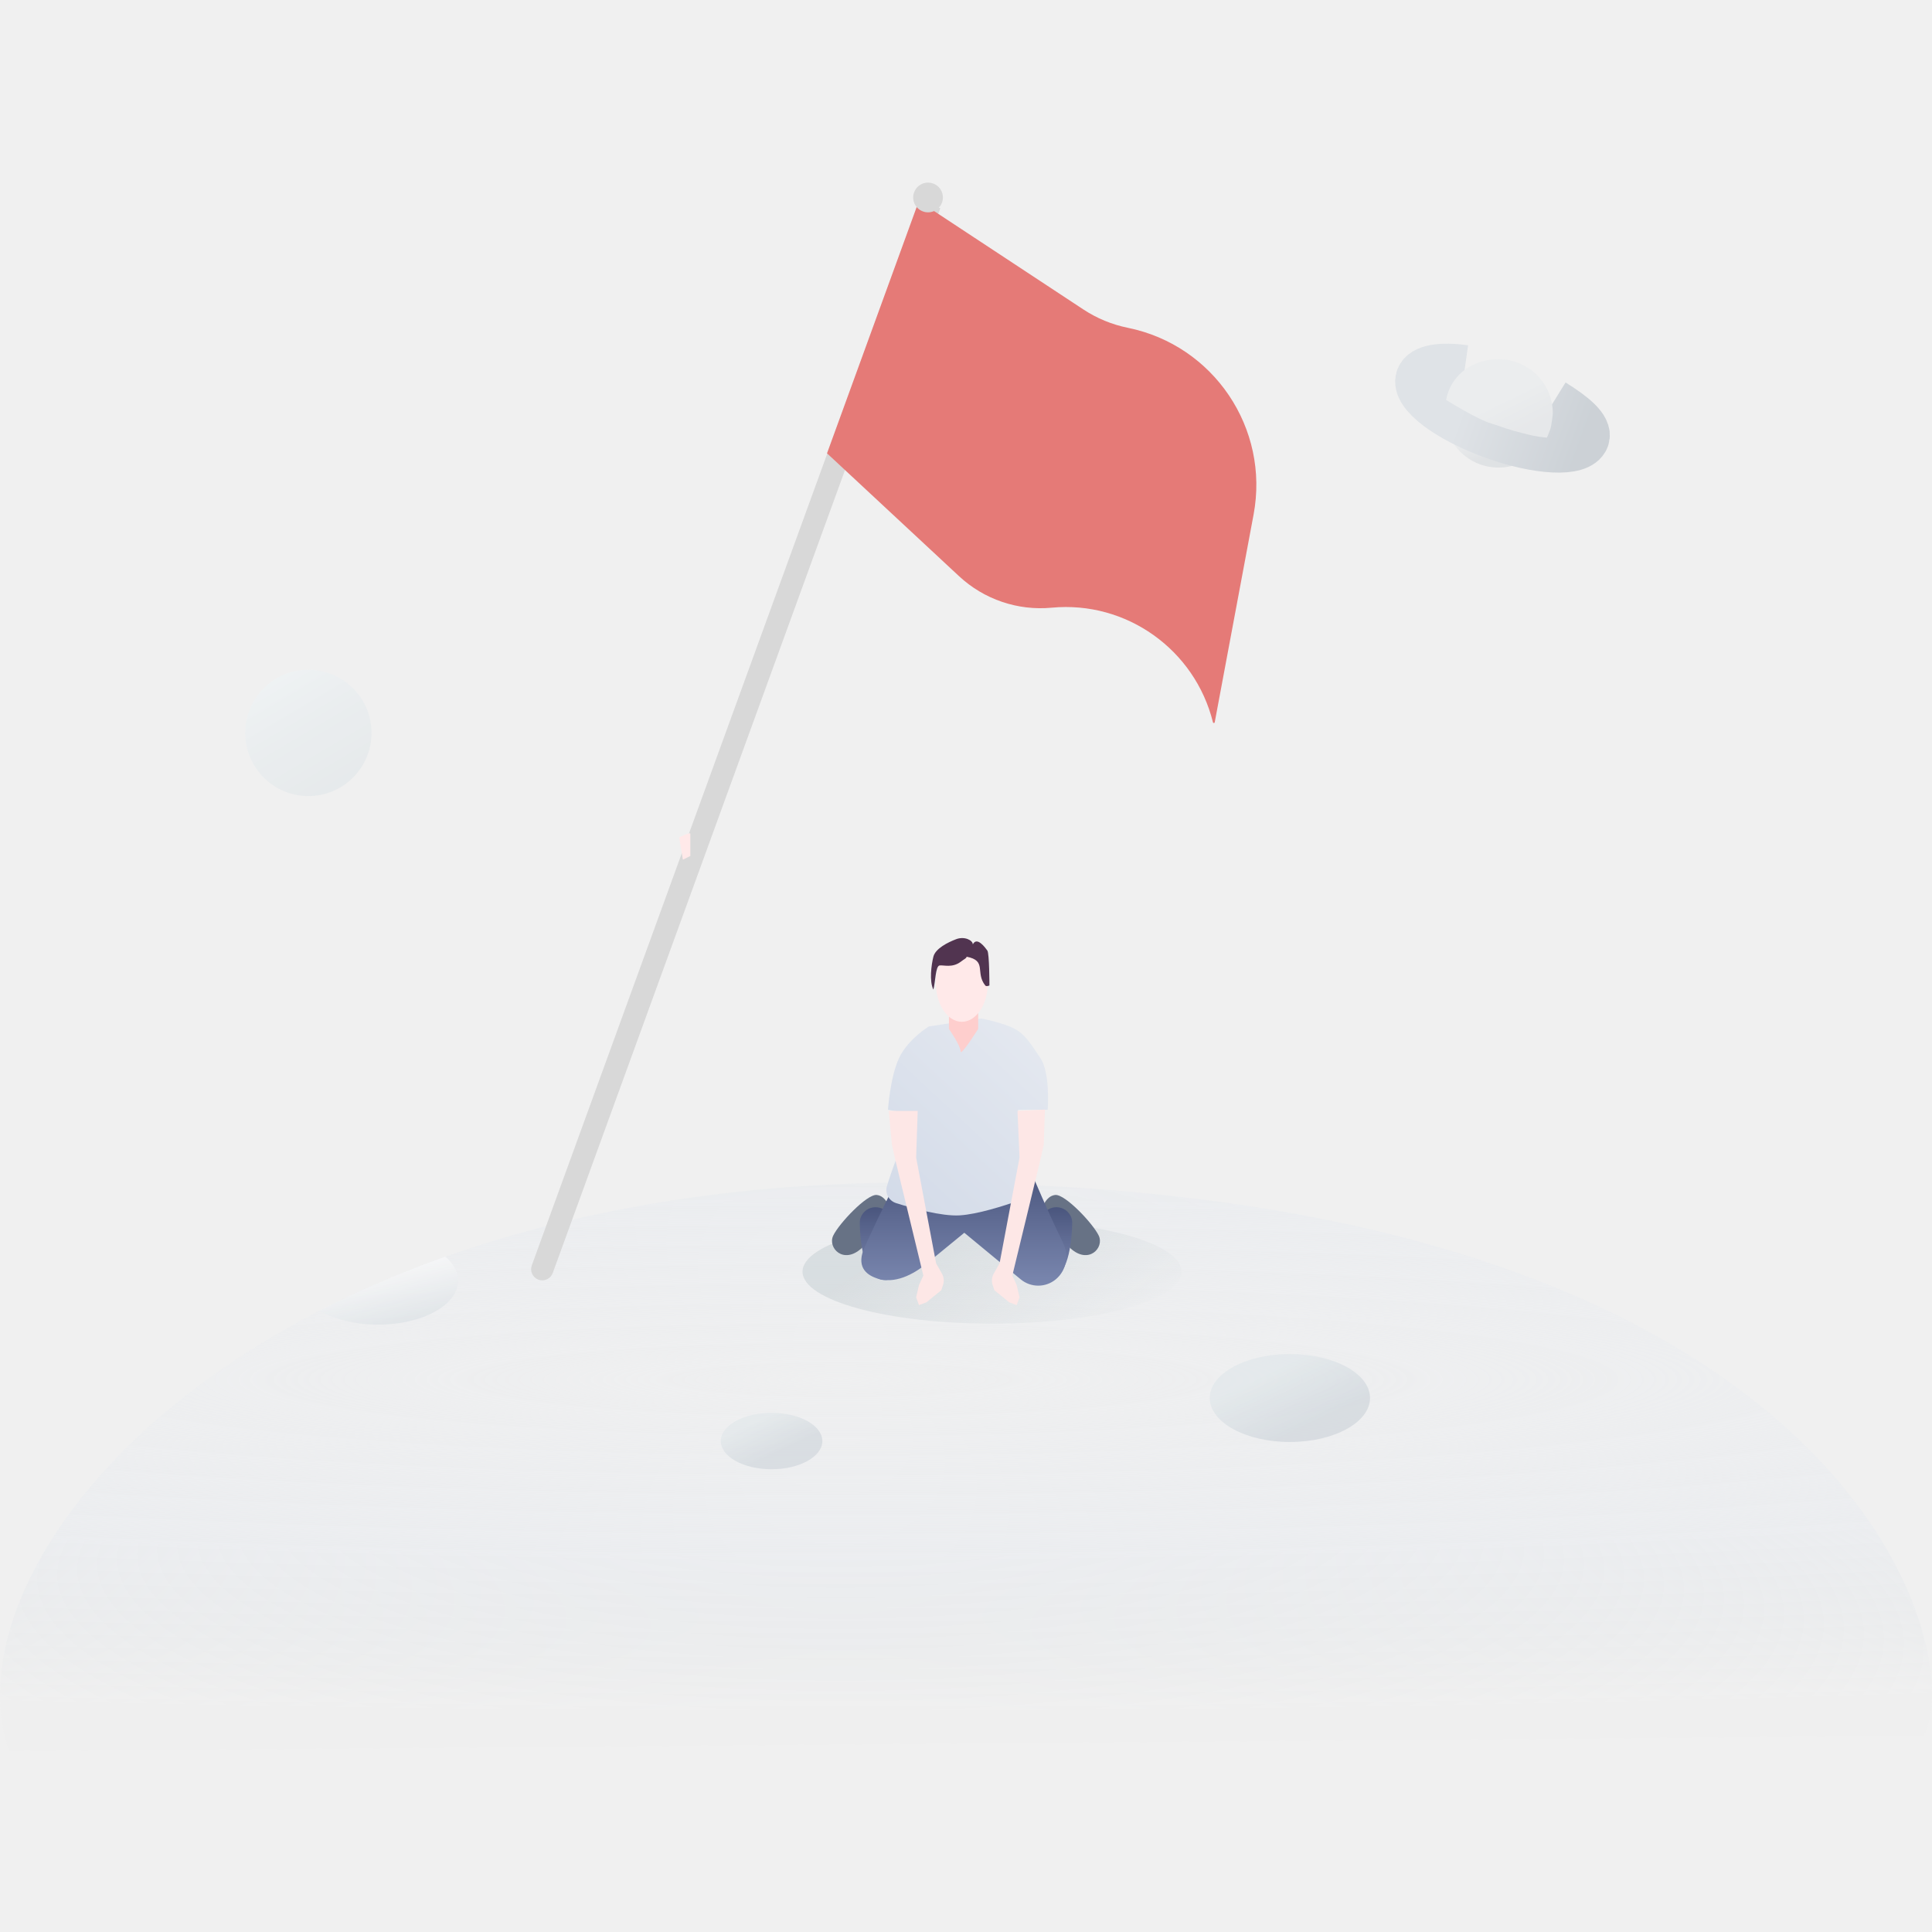
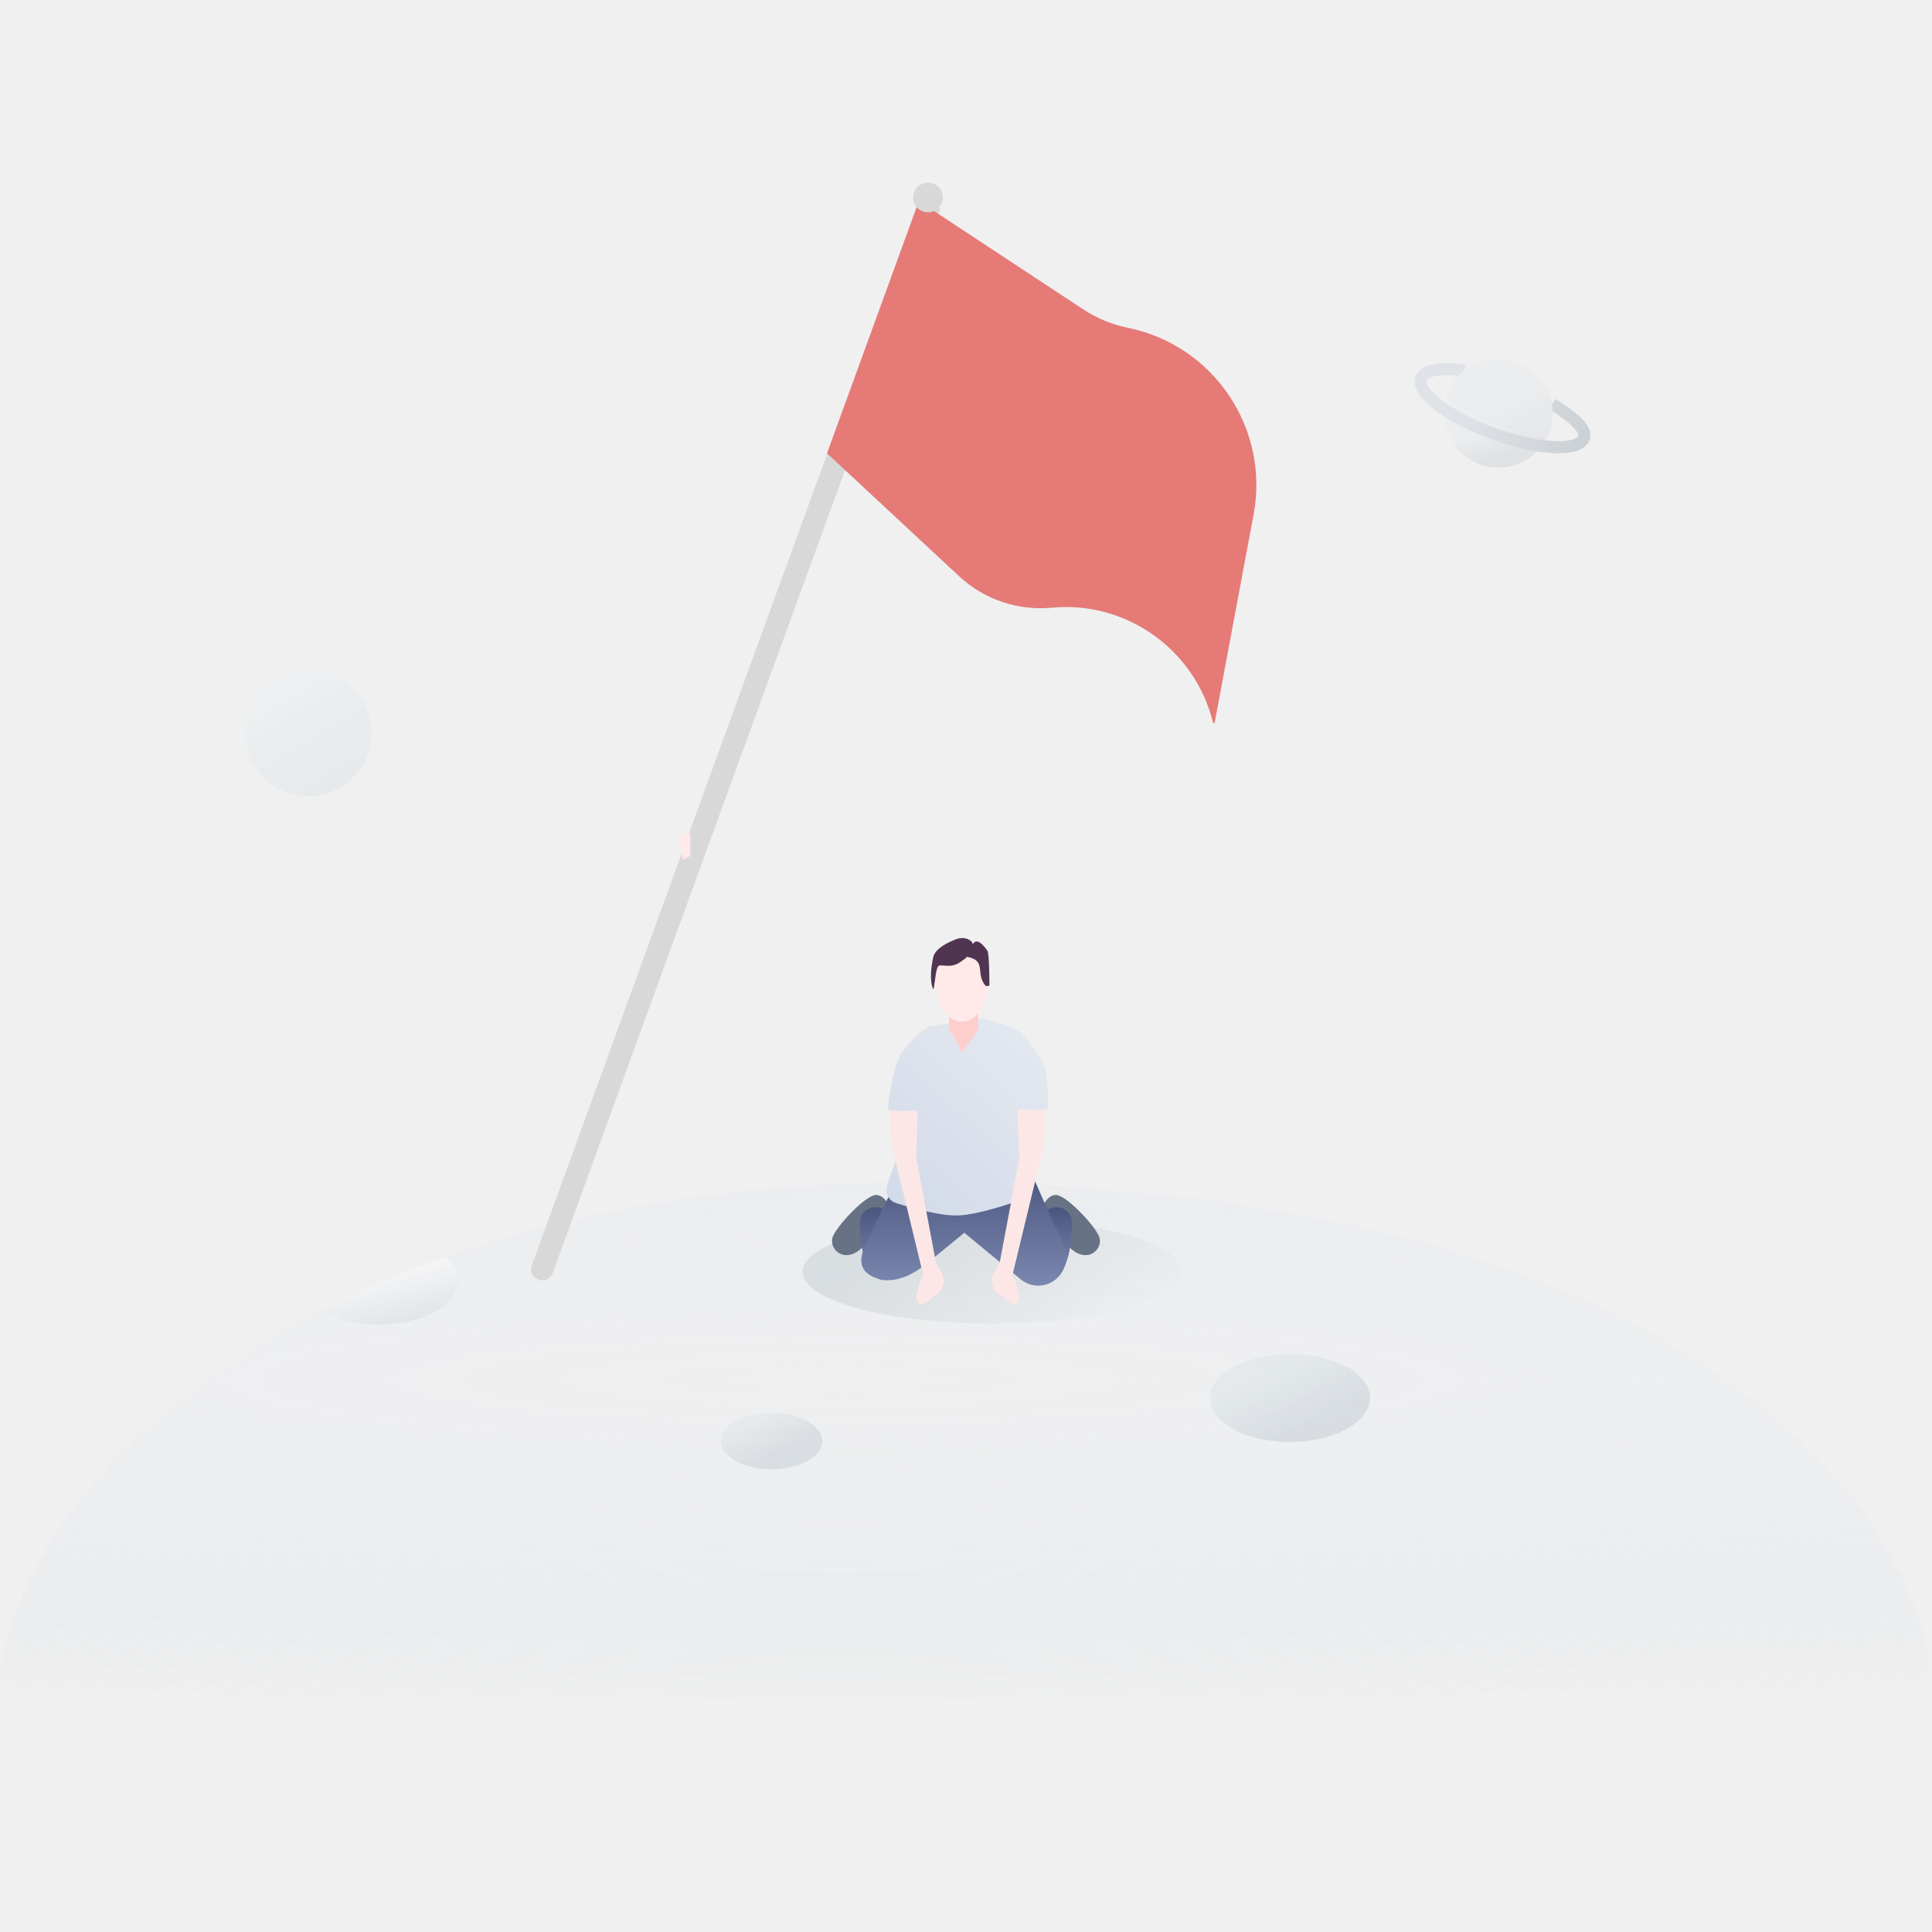
<svg xmlns="http://www.w3.org/2000/svg" width="160" height="160" viewBox="0 0 160 160" fill="none">
  <path d="M159.334 143.75C163.193 136.113 152.164 97.929 75.692 97.929C20.495 97.929 -4.84 129.183 0.761 145.023" fill="url(#paint0_radial_949_4509)" />
  <mask id="mask0_949_4509" style="mask-type:luminance" maskUnits="userSpaceOnUse" x="0" y="97" width="160" height="49">
    <path d="M159.334 143.75C163.193 136.113 152.164 97.929 75.692 97.929C20.495 97.929 -4.84 129.183 0.761 145.023" fill="white" />
  </mask>
  <g mask="url(#mask0_949_4509)">
    <ellipse opacity="0.672" cx="63.898" cy="119.342" rx="4.206" ry="2.336" fill="url(#paint1_linear_949_4509)" />
    <ellipse opacity="0.73" cx="106.823" cy="115.776" rx="6.636" ry="3.644" fill="url(#paint2_linear_949_4509)" />
    <ellipse opacity="0.73" cx="31.308" cy="106.058" rx="6.636" ry="3.644" fill="url(#paint3_linear_949_4509)" />
  </g>
  <g opacity="0.321">
    <ellipse cx="124.1" cy="34.237" rx="4.486" ry="4.485" fill="url(#paint4_linear_949_4509)" />
-     <path d="M121.286 30.68C119.361 30.409 117.954 30.622 117.69 31.348C117.266 32.511 119.942 34.554 123.667 35.909C127.392 37.265 130.755 37.42 131.179 36.257C131.446 35.524 130.224 34.5 128.547 33.462" stroke="url(#paint5_linear_949_4509)" stroke-width="4.206" />
+     <path d="M121.286 30.68C119.361 30.409 117.954 30.622 117.69 31.348C117.266 32.511 119.942 34.554 123.667 35.909C127.392 37.265 130.755 37.42 131.179 36.257C131.446 35.524 130.224 34.5 128.547 33.462" stroke="url(#paint5_linear_949_4509)" strokeWidth="4.206" />
    <path d="M128.596 34.237C128.596 31.76 126.587 29.752 124.11 29.752C121.632 29.752 120.08 31.336 119.76 33.121C119.76 33.121 122.339 34.736 123.53 35.083C123.909 35.193 124.286 35.337 124.669 35.464C125.098 35.607 125.535 35.732 125.977 35.841C126.279 35.916 126.693 36.031 127.08 36.103C127.591 36.198 128.048 36.24 128.084 36.24C128.147 36.24 128.216 35.958 128.359 35.629C128.502 35.301 128.596 34.237 128.596 34.237Z" fill="url(#paint6_linear_949_4509)" />
  </g>
  <circle opacity="0.418" cx="25.538" cy="60.698" r="5.231" fill="url(#paint7_linear_949_4509)" />
  <ellipse opacity="0.5" cx="82.154" cy="105.313" rx="15.692" ry="4.308" fill="url(#paint8_linear_949_4509)" />
  <path d="M76.138 16.607L77.873 17.239L45.776 105.425C45.601 105.904 45.072 106.151 44.593 105.977C44.114 105.803 43.867 105.273 44.041 104.794L76.138 16.607Z" fill="#D8D8D8" />
  <path d="M76.095 16.65L89.718 25.626C90.837 26.364 92.088 26.88 93.403 27.147C100.515 28.592 105.152 35.477 103.817 42.611L100.599 59.816C100.584 59.895 100.471 59.898 100.452 59.819C98.959 53.797 93.278 49.743 87.101 50.326C84.287 50.592 81.494 49.642 79.424 47.717L68.491 37.541L76.095 16.65Z" fill="#E57A77" />
  <circle cx="76.857" cy="16.354" r="1.231" transform="rotate(20 76.8572 16.3539)" fill="#D8D8D8" />
  <path d="M56.247 69.351C56.247 69.351 57.17 68.889 57.17 69.043C57.17 69.197 57.17 70.889 57.17 70.889L56.555 71.197L56.247 69.351Z" fill="#FFE9E9" />
  <path d="M73.729 100.166C73.729 100.166 73.419 99.035 72.602 98.961C71.785 98.888 69.485 101.321 69.004 102.326C68.523 103.331 69.837 104.739 71.336 103.386C72.836 102.032 73.729 100.166 73.729 100.166Z" fill="#677285" />
  <path d="M74.691 103.469L73.753 100.852C73.375 99.798 71.939 99.664 71.373 100.629C71.26 100.822 71.197 101.038 71.201 101.262C71.216 102.32 71.389 105.522 72.889 105.953C74.691 106.472 74.691 103.469 74.691 103.469Z" fill="url(#paint9_linear_949_4509)" />
  <path d="M86.267 100.166C86.267 100.166 86.577 99.035 87.394 98.961C88.21 98.888 90.511 101.321 90.992 102.326C91.472 103.331 90.159 104.739 88.659 103.386C87.16 102.032 86.267 100.166 86.267 100.166Z" fill="#677285" />
  <path d="M85.306 103.468L86.244 100.851C86.622 99.797 88.058 99.663 88.624 100.628C88.737 100.821 88.8 101.037 88.796 101.261C88.781 102.319 88.608 105.521 87.108 105.952C85.306 106.471 85.306 103.468 85.306 103.468Z" fill="url(#paint10_linear_949_4509)" />
  <path d="M74.955 95.609C74.955 95.609 74.44 96.62 74.44 97.331C73.926 98.483 73.078 100.034 71.61 103.269C70.904 104.823 71.648 105.54 72.612 105.865C74.073 106.359 75.594 105.588 76.787 104.61L79.859 102.092L84.532 105.951C85.38 106.651 86.606 106.646 87.448 105.939C88.314 105.213 88.541 103.947 88.041 102.933C87.481 101.793 86.648 100.007 85.506 97.331C85.506 96.627 85.057 95.953 85.057 95.953L74.955 95.609Z" fill="url(#paint11_linear_949_4509)" />
  <path d="M86.154 87.61C86.994 88.836 86.77 91.902 86.77 91.902H84.308L85.22 98.032C85.31 98.634 84.972 99.218 84.397 99.42C83.141 99.862 80.947 100.565 79.471 100.652C77.99 100.74 75.598 100.074 74.227 99.642C73.614 99.449 73.27 98.829 73.457 98.214C73.798 97.087 74.511 95.037 75.927 91.902C76.44 92.503 73.539 91.902 73.539 91.902C73.539 91.902 73.72 89.172 74.462 87.61C75.204 86.048 76.924 85.005 76.924 85.005L81.272 84.345C81.272 84.345 83.077 84.697 84.001 85.189C84.924 85.681 85.315 86.384 86.154 87.61Z" fill="url(#paint12_linear_949_4509)" />
  <path d="M86.536 91.89L86.438 94.806L86.108 96.265L83.836 105.639L84.198 106.421L84.432 107.436L84.198 108.082L83.583 107.853L82.352 106.852L82.206 106.414C82.103 106.105 82.135 105.767 82.295 105.483L82.781 104.619L84.432 95.868L84.266 92L86.536 91.89Z" fill="#FDE7E6" />
  <path d="M73.6 92.001L73.866 94.806L74.197 96.266L76.469 105.639L76.106 106.421L75.872 107.436L76.106 108.083L76.722 107.853L77.953 106.852L78.099 106.414C78.201 106.105 78.169 105.767 78.009 105.483L77.523 104.619L75.872 95.868L76 92.001L73.6 92.001Z" fill="#FDE7E6" />
  <path fill-rule="evenodd" clip-rule="evenodd" d="M81.008 81.959H78.585V85.207H81.008V81.959ZM79.554 87.066C79.554 86.605 78.585 85.207 78.585 85.207H81.008C81.008 85.207 79.554 87.528 79.554 87.066Z" fill="#FECECD" />
  <ellipse cx="79.656" cy="81.421" rx="2.149" ry="3.2" fill="#FFE9E9" />
  <path fill-rule="evenodd" clip-rule="evenodd" d="M77.298 81.954C77.469 81.344 77.469 79.999 77.813 79.955C78.157 79.911 78.845 80.166 79.532 79.672C79.876 79.401 80.048 79.367 80.048 79.231C81.767 79.555 80.739 80.535 81.595 81.614C81.685 81.726 81.939 81.614 81.939 81.614C81.939 81.614 81.939 78.957 81.767 78.72C81.595 78.483 80.908 77.528 80.564 78.209C80.564 77.869 79.876 77.517 79.189 77.778C78.501 78.039 77.469 78.55 77.298 79.231C77.126 79.911 76.954 81.273 77.298 81.954Z" fill="#513450" />
  <defs>
    <radialGradient id="paint0_radial_949_4509" cx="0" cy="0" r="1" gradientUnits="userSpaceOnUse" gradientTransform="translate(69.3925 114.261) rotate(-90) scale(27.3815 285.972)">
      <stop stop-color="#EBEDF0" stop-opacity="0.24" />
      <stop offset="0.537" stop-color="#EBEDF0" stop-opacity="0.846" />
      <stop offset="1" stop-color="#E0E4E7" stop-opacity="0.01" />
    </radialGradient>
    <linearGradient id="paint1_linear_949_4509" x1="60.512" y1="118.723" x2="61.794" y2="121.463" gradientUnits="userSpaceOnUse">
      <stop stop-color="#E1E7EA" />
      <stop offset="1" stop-color="#D0D6DC" />
    </linearGradient>
    <linearGradient id="paint2_linear_949_4509" x1="101.251" y1="115.435" x2="103.596" y2="120.325" gradientUnits="userSpaceOnUse">
      <stop stop-color="#E1E7EA" />
      <stop offset="1" stop-color="#D0D6DC" />
    </linearGradient>
    <linearGradient id="paint3_linear_949_4509" x1="27.077" y1="106.117" x2="28.404" y2="111.402" gradientUnits="userSpaceOnUse">
      <stop stop-color="#FBFBFB" />
      <stop offset="1" stop-color="#D9DFE3" />
    </linearGradient>
    <linearGradient id="paint4_linear_949_4509" x1="117.972" y1="31.149" x2="120.215" y2="38.903" gradientUnits="userSpaceOnUse">
      <stop stop-color="#ECECEC" />
      <stop offset="0.718" stop-color="#E1E7EA" />
      <stop offset="1" stop-color="#BCC3CA" />
    </linearGradient>
    <linearGradient id="paint5_linear_949_4509" x1="121.107" y1="34.334" x2="130.619" y2="37.796" gradientUnits="userSpaceOnUse">
      <stop stop-color="#BAC6D2" />
      <stop offset="1" stop-color="#7F8F9F" />
    </linearGradient>
    <linearGradient id="paint6_linear_949_4509" x1="122.451" y1="33.851" x2="123.918" y2="36.815" gradientUnits="userSpaceOnUse">
      <stop stop-color="#E1E7EA" />
      <stop offset="1" stop-color="#D0D6DC" />
    </linearGradient>
    <linearGradient id="paint7_linear_949_4509" x1="32.415" y1="62.25" x2="27.192" y2="53.429" gradientUnits="userSpaceOnUse">
      <stop stop-color="#DAE2E6" />
      <stop offset="0.58" stop-color="#E3EBEF" />
      <stop offset="1" stop-color="#EDF6F9" />
    </linearGradient>
    <linearGradient id="paint8_linear_949_4509" x1="70.375" y1="105.823" x2="79.189" y2="119.535" gradientUnits="userSpaceOnUse">
      <stop stop-color="#C4CDD1" />
      <stop offset="1" stop-color="#C6CFD3" stop-opacity="0.01" />
    </linearGradient>
    <linearGradient id="paint9_linear_949_4509" x1="74.691" y1="106.03" x2="74.691" y2="99.198" gradientUnits="userSpaceOnUse">
      <stop stop-color="#7A87AF" />
      <stop offset="1" stop-color="#444F77" />
    </linearGradient>
    <linearGradient id="paint10_linear_949_4509" x1="85.306" y1="106.029" x2="85.306" y2="99.197" gradientUnits="userSpaceOnUse">
      <stop stop-color="#7A87AF" />
      <stop offset="1" stop-color="#444F77" />
    </linearGradient>
    <linearGradient id="paint11_linear_949_4509" x1="88.331" y1="106.456" x2="88.331" y2="95.609" gradientUnits="userSpaceOnUse">
      <stop stop-color="#7A87AF" />
      <stop offset="1" stop-color="#444F77" />
    </linearGradient>
    <linearGradient id="paint12_linear_949_4509" x1="93.66" y1="91.795" x2="79.677" y2="106.784" gradientUnits="userSpaceOnUse">
      <stop stop-color="#E5E9F0" />
      <stop offset="1" stop-color="#D2DAE8" />
    </linearGradient>
  </defs>
</svg>
